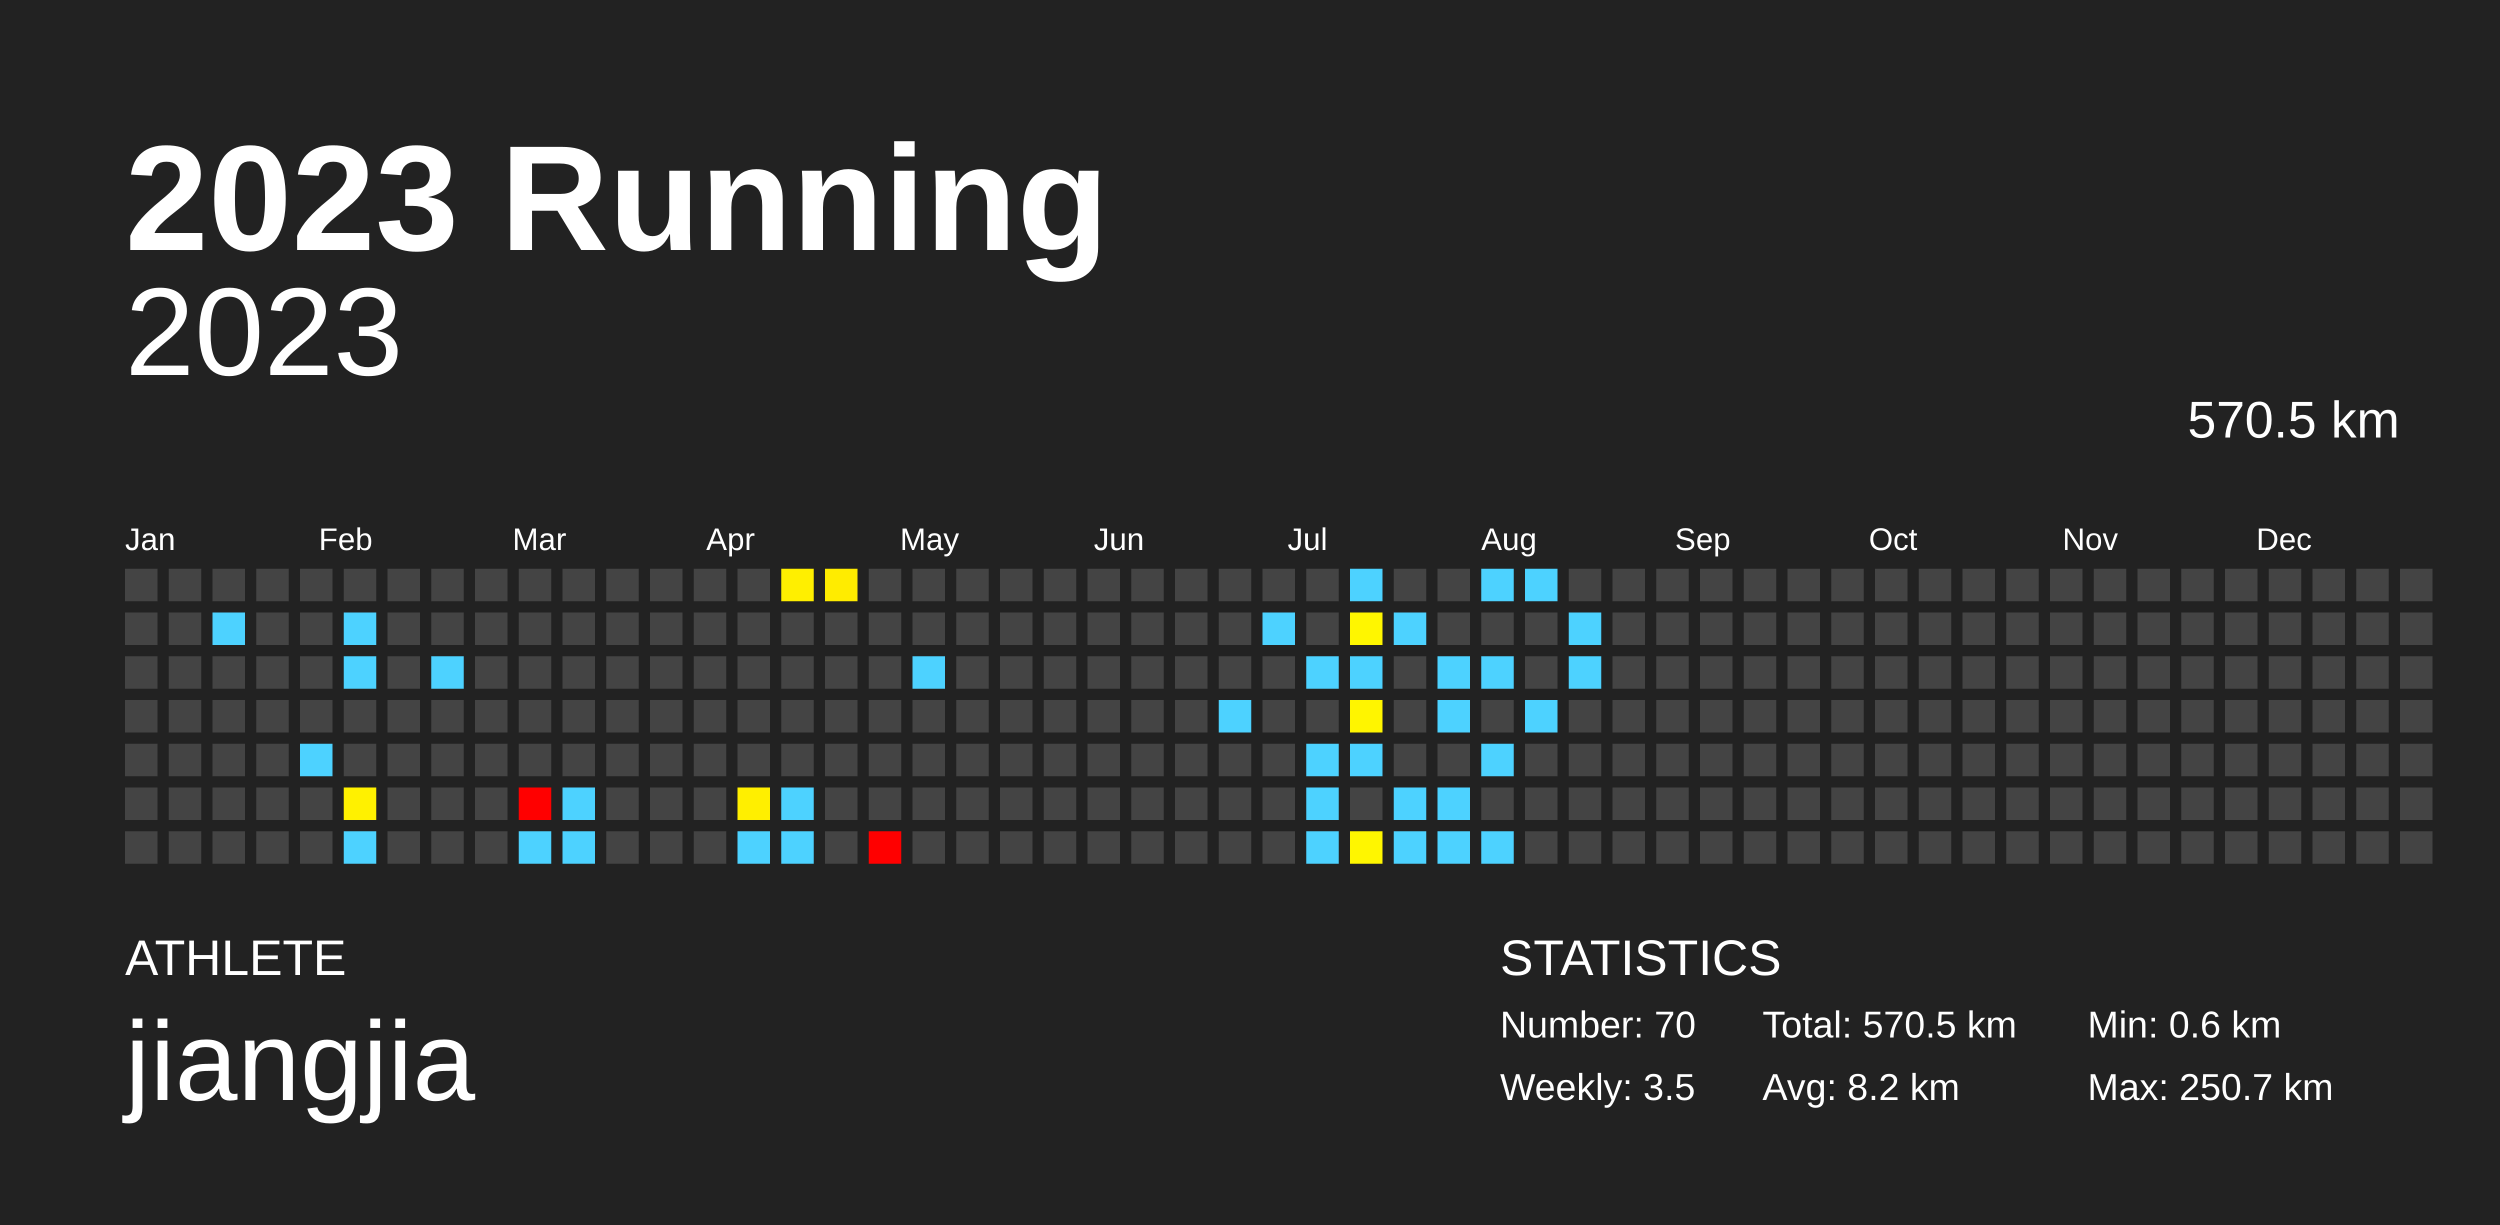
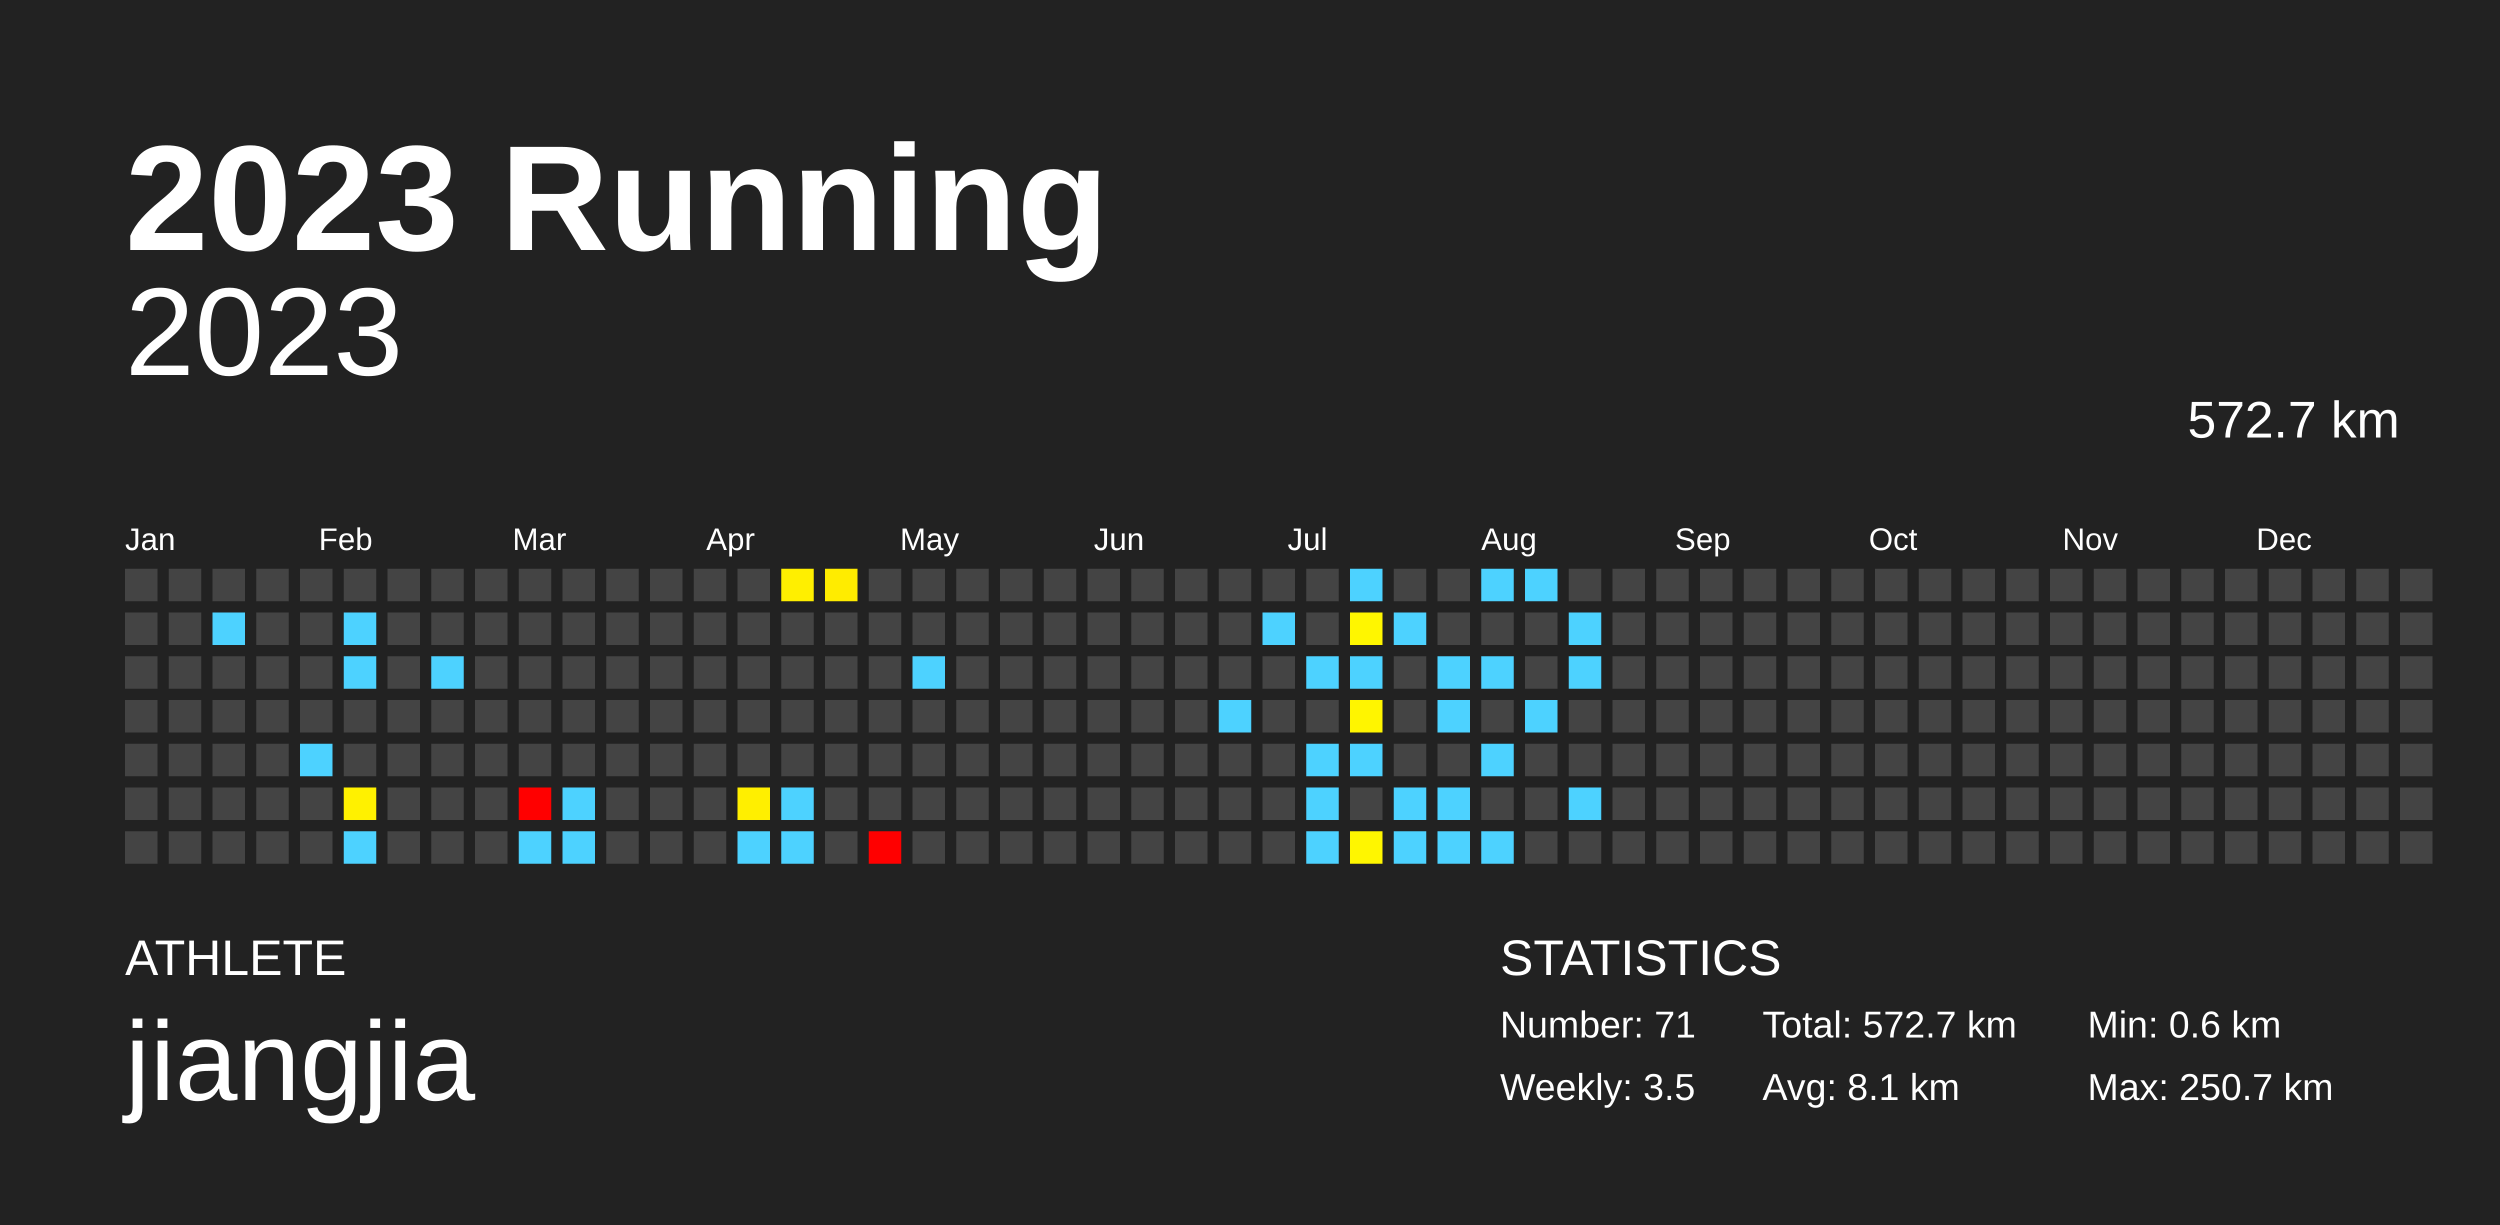
<svg xmlns="http://www.w3.org/2000/svg" baseProfile="full" height="98mm" version="1.1" viewBox="0,0,200,98" width="200mm">
  <defs />
  <rect fill="#222222" height="98" width="200" x="0" y="0" />
  <text fill="#FFFFFF" style="font-size:12px; font-family:Arial; font-weight:bold;" x="10" y="20">2023 Running</text>
  <text fill="#FFFFFF" style="font-size:4px; font-family:Arial" x="10" y="78">ATHLETE</text>
  <text fill="#FFFFFF" style="font-size:9px; font-family:Arial" x="10" y="88">jiangjia</text>
  <text fill="#FFFFFF" style="font-size:4px; font-family:Arial" x="120" y="78">STATISTICS</text>
-   <text fill="#FFFFFF" style="font-size:3px; font-family:Arial" x="120" y="83">Number: 70</text>
+   <text fill="#FFFFFF" style="font-size:3px; font-family:Arial" x="120" y="83">Number: 71</text>
  <text fill="#FFFFFF" style="font-size:3px; font-family:Arial" x="120" y="88">Weekly: 3.5</text>
-   <text fill="#FFFFFF" style="font-size:3px; font-family:Arial" x="141" y="83">Total: 570.5 km</text>
-   <text fill="#FFFFFF" style="font-size:3px; font-family:Arial" x="141" y="88">Avg: 8.2 km</text>
+   <text fill="#FFFFFF" style="font-size:3px; font-family:Arial" x="141" y="83">Total: 572.7 km</text>
+   <text fill="#FFFFFF" style="font-size:3px; font-family:Arial" x="141" y="88">Avg: 8.1 km</text>
  <text fill="#FFFFFF" style="font-size:3px; font-family:Arial" x="167" y="83">Min: 0.6 km</text>
  <text fill="#FFFFFF" style="font-size:3px; font-family:Arial" x="167" y="88">Max: 250.7 km</text>
  <text alignment-baseline="hanging" fill="#FFFFFF" style="font-size:10.0px; font-family:Arial;" x="10" y="30">2023</text>
-   <text alignment-baseline="hanging" fill="#FFFFFF" style="font-size:4.125px; font-family:Arial;" x="175" y="35">570.5 km</text>
+   <text alignment-baseline="hanging" fill="#FFFFFF" style="font-size:4.125px; font-family:Arial;" x="175" y="35">572.7 km</text>
  <text fill="#FFFFFF" style="font-size:2.5px; font-family:Arial" x="10.0" y="44">Jan</text>
  <text fill="#FFFFFF" style="font-size:2.5px; font-family:Arial" x="25.5" y="44">Feb</text>
  <text fill="#FFFFFF" style="font-size:2.5px; font-family:Arial" x="41.0" y="44">Mar</text>
  <text fill="#FFFFFF" style="font-size:2.5px; font-family:Arial" x="56.5" y="44">Apr</text>
  <text fill="#FFFFFF" style="font-size:2.5px; font-family:Arial" x="72.0" y="44">May</text>
  <text fill="#FFFFFF" style="font-size:2.5px; font-family:Arial" x="87.5" y="44">Jun</text>
  <text fill="#FFFFFF" style="font-size:2.5px; font-family:Arial" x="103.0" y="44">Jul</text>
  <text fill="#FFFFFF" style="font-size:2.5px; font-family:Arial" x="118.5" y="44">Aug</text>
  <text fill="#FFFFFF" style="font-size:2.5px; font-family:Arial" x="134.0" y="44">Sep</text>
  <text fill="#FFFFFF" style="font-size:2.5px; font-family:Arial" x="149.5" y="44">Oct</text>
  <text fill="#FFFFFF" style="font-size:2.5px; font-family:Arial" x="165.0" y="44">Nov</text>
  <text fill="#FFFFFF" style="font-size:2.5px; font-family:Arial" x="180.5" y="44">Dec</text>
  <rect fill="#444444" height="2.6" width="2.6" x="10.0" y="45.5" />
  <rect fill="#444444" height="2.6" width="2.6" x="10.0" y="49.0" />
  <rect fill="#444444" height="2.6" width="2.6" x="10.0" y="52.5" />
  <rect fill="#444444" height="2.6" width="2.6" x="10.0" y="56.0" />
  <rect fill="#444444" height="2.6" width="2.6" x="10.0" y="59.5" />
  <rect fill="#444444" height="2.6" width="2.6" x="10.0" y="63.0" />
  <rect fill="#444444" height="2.6" width="2.6" x="10.0" y="66.5" />
  <rect fill="#444444" height="2.6" width="2.6" x="13.5" y="45.5" />
  <rect fill="#444444" height="2.6" width="2.6" x="13.5" y="49.0" />
  <rect fill="#444444" height="2.6" width="2.6" x="13.5" y="52.5" />
  <rect fill="#444444" height="2.6" width="2.6" x="13.5" y="56.0" />
  <rect fill="#444444" height="2.6" width="2.6" x="13.5" y="59.5" />
  <rect fill="#444444" height="2.6" width="2.6" x="13.5" y="63.0" />
  <rect fill="#444444" height="2.6" width="2.6" x="13.5" y="66.5" />
  <rect fill="#444444" height="2.6" width="2.6" x="17.0" y="45.5" />
  <rect fill="#4dd2ff" height="2.6" width="2.6" x="17.0" y="49.0" />
  <rect fill="#444444" height="2.6" width="2.6" x="17.0" y="52.5" />
  <rect fill="#444444" height="2.6" width="2.6" x="17.0" y="56.0" />
  <rect fill="#444444" height="2.6" width="2.6" x="17.0" y="59.5" />
  <rect fill="#444444" height="2.6" width="2.6" x="17.0" y="63.0" />
  <rect fill="#444444" height="2.6" width="2.6" x="17.0" y="66.5" />
  <rect fill="#444444" height="2.6" width="2.6" x="20.5" y="45.5" />
  <rect fill="#444444" height="2.6" width="2.6" x="20.5" y="49.0" />
  <rect fill="#444444" height="2.6" width="2.6" x="20.5" y="52.5" />
  <rect fill="#444444" height="2.6" width="2.6" x="20.5" y="56.0" />
  <rect fill="#444444" height="2.6" width="2.6" x="20.5" y="59.5" />
  <rect fill="#444444" height="2.6" width="2.6" x="20.5" y="63.0" />
  <rect fill="#444444" height="2.6" width="2.6" x="20.5" y="66.5" />
  <rect fill="#444444" height="2.6" width="2.6" x="24.0" y="45.5" />
  <rect fill="#444444" height="2.6" width="2.6" x="24.0" y="49.0" />
  <rect fill="#444444" height="2.6" width="2.6" x="24.0" y="52.5" />
  <rect fill="#444444" height="2.6" width="2.6" x="24.0" y="56.0" />
  <rect fill="#4dd2ff" height="2.6" width="2.6" x="24.0" y="59.5" />
  <rect fill="#444444" height="2.6" width="2.6" x="24.0" y="63.0" />
  <rect fill="#444444" height="2.6" width="2.6" x="24.0" y="66.5" />
  <rect fill="#444444" height="2.6" width="2.6" x="27.5" y="45.5" />
  <rect fill="#4dd2ff" height="2.6" width="2.6" x="27.5" y="49.0" />
  <rect fill="#4dd2ff" height="2.6" width="2.6" x="27.5" y="52.5" />
  <rect fill="#444444" height="2.6" width="2.6" x="27.5" y="56.0" />
  <rect fill="#444444" height="2.6" width="2.6" x="27.5" y="59.5" />
  <rect fill="#fff100" height="2.6" width="2.6" x="27.5" y="63.0" />
  <rect fill="#4dd2ff" height="2.6" width="2.6" x="27.5" y="66.5" />
  <rect fill="#444444" height="2.6" width="2.6" x="31.0" y="45.5" />
  <rect fill="#444444" height="2.6" width="2.6" x="31.0" y="49.0" />
  <rect fill="#444444" height="2.6" width="2.6" x="31.0" y="52.5" />
  <rect fill="#444444" height="2.6" width="2.6" x="31.0" y="56.0" />
  <rect fill="#444444" height="2.6" width="2.6" x="31.0" y="59.5" />
  <rect fill="#444444" height="2.6" width="2.6" x="31.0" y="63.0" />
  <rect fill="#444444" height="2.6" width="2.6" x="31.0" y="66.5" />
  <rect fill="#444444" height="2.6" width="2.6" x="34.5" y="45.5" />
  <rect fill="#444444" height="2.6" width="2.6" x="34.5" y="49.0" />
  <rect fill="#4dd2ff" height="2.6" width="2.6" x="34.5" y="52.5" />
  <rect fill="#444444" height="2.6" width="2.6" x="34.5" y="56.0" />
  <rect fill="#444444" height="2.6" width="2.6" x="34.5" y="59.5" />
  <rect fill="#444444" height="2.6" width="2.6" x="34.5" y="63.0" />
  <rect fill="#444444" height="2.6" width="2.6" x="34.5" y="66.5" />
  <rect fill="#444444" height="2.6" width="2.6" x="38.0" y="45.5" />
  <rect fill="#444444" height="2.6" width="2.6" x="38.0" y="49.0" />
  <rect fill="#444444" height="2.6" width="2.6" x="38.0" y="52.5" />
  <rect fill="#444444" height="2.6" width="2.6" x="38.0" y="56.0" />
  <rect fill="#444444" height="2.6" width="2.6" x="38.0" y="59.5" />
  <rect fill="#444444" height="2.6" width="2.6" x="38.0" y="63.0" />
  <rect fill="#444444" height="2.6" width="2.6" x="38.0" y="66.5" />
  <rect fill="#444444" height="2.6" width="2.6" x="41.5" y="45.5" />
  <rect fill="#444444" height="2.6" width="2.6" x="41.5" y="49.0" />
  <rect fill="#444444" height="2.6" width="2.6" x="41.5" y="52.5" />
  <rect fill="#444444" height="2.6" width="2.6" x="41.5" y="56.0" />
  <rect fill="#444444" height="2.6" width="2.6" x="41.5" y="59.5" />
  <rect fill="red" height="2.6" width="2.6" x="41.5" y="63.0" />
  <rect fill="#4dd2ff" height="2.6" width="2.6" x="41.5" y="66.5" />
  <rect fill="#444444" height="2.6" width="2.6" x="45.0" y="45.5" />
  <rect fill="#444444" height="2.6" width="2.6" x="45.0" y="49.0" />
  <rect fill="#444444" height="2.6" width="2.6" x="45.0" y="52.5" />
  <rect fill="#444444" height="2.6" width="2.6" x="45.0" y="56.0" />
  <rect fill="#444444" height="2.6" width="2.6" x="45.0" y="59.5" />
  <rect fill="#4dd2ff" height="2.6" width="2.6" x="45.0" y="63.0" />
  <rect fill="#4dd2ff" height="2.6" width="2.6" x="45.0" y="66.5" />
  <rect fill="#444444" height="2.6" width="2.6" x="48.5" y="45.5" />
  <rect fill="#444444" height="2.6" width="2.6" x="48.5" y="49.0" />
  <rect fill="#444444" height="2.6" width="2.6" x="48.5" y="52.5" />
  <rect fill="#444444" height="2.6" width="2.6" x="48.5" y="56.0" />
  <rect fill="#444444" height="2.6" width="2.6" x="48.5" y="59.5" />
  <rect fill="#444444" height="2.6" width="2.6" x="48.5" y="63.0" />
  <rect fill="#444444" height="2.6" width="2.6" x="48.5" y="66.5" />
  <rect fill="#444444" height="2.6" width="2.6" x="52.0" y="45.5" />
  <rect fill="#444444" height="2.6" width="2.6" x="52.0" y="49.0" />
  <rect fill="#444444" height="2.6" width="2.6" x="52.0" y="52.5" />
  <rect fill="#444444" height="2.6" width="2.6" x="52.0" y="56.0" />
  <rect fill="#444444" height="2.6" width="2.6" x="52.0" y="59.5" />
  <rect fill="#444444" height="2.6" width="2.6" x="52.0" y="63.0" />
  <rect fill="#444444" height="2.6" width="2.6" x="52.0" y="66.5" />
  <rect fill="#444444" height="2.6" width="2.6" x="55.5" y="45.5" />
  <rect fill="#444444" height="2.6" width="2.6" x="55.5" y="49.0" />
  <rect fill="#444444" height="2.6" width="2.6" x="55.5" y="52.5" />
  <rect fill="#444444" height="2.6" width="2.6" x="55.5" y="56.0" />
  <rect fill="#444444" height="2.6" width="2.6" x="55.5" y="59.5" />
  <rect fill="#444444" height="2.6" width="2.6" x="55.5" y="63.0" />
  <rect fill="#444444" height="2.6" width="2.6" x="55.5" y="66.5" />
  <rect fill="#444444" height="2.6" width="2.6" x="59.0" y="45.5" />
  <rect fill="#444444" height="2.6" width="2.6" x="59.0" y="49.0" />
  <rect fill="#444444" height="2.6" width="2.6" x="59.0" y="52.5" />
  <rect fill="#444444" height="2.6" width="2.6" x="59.0" y="56.0" />
  <rect fill="#444444" height="2.6" width="2.6" x="59.0" y="59.5" />
  <rect fill="#ffef00" height="2.6" width="2.6" x="59.0" y="63.0" />
  <rect fill="#4dd2ff" height="2.6" width="2.6" x="59.0" y="66.5" />
  <rect fill="#ffef00" height="2.6" width="2.6" x="62.5" y="45.5" />
  <rect fill="#444444" height="2.6" width="2.6" x="62.5" y="49.0" />
  <rect fill="#444444" height="2.6" width="2.6" x="62.5" y="52.5" />
  <rect fill="#444444" height="2.6" width="2.6" x="62.5" y="56.0" />
  <rect fill="#444444" height="2.6" width="2.6" x="62.5" y="59.5" />
  <rect fill="#4dd2ff" height="2.6" width="2.6" x="62.5" y="63.0" />
  <rect fill="#4dd2ff" height="2.6" width="2.6" x="62.5" y="66.5" />
  <rect fill="#ffec00" height="2.6" width="2.6" x="66.0" y="45.5" />
  <rect fill="#444444" height="2.6" width="2.6" x="66.0" y="49.0" />
  <rect fill="#444444" height="2.6" width="2.6" x="66.0" y="52.5" />
  <rect fill="#444444" height="2.6" width="2.6" x="66.0" y="56.0" />
  <rect fill="#444444" height="2.6" width="2.6" x="66.0" y="59.5" />
  <rect fill="#444444" height="2.6" width="2.6" x="66.0" y="63.0" />
  <rect fill="#444444" height="2.6" width="2.6" x="66.0" y="66.5" />
  <rect fill="#444444" height="2.6" width="2.6" x="69.5" y="45.5" />
  <rect fill="#444444" height="2.6" width="2.6" x="69.5" y="49.0" />
  <rect fill="#444444" height="2.6" width="2.6" x="69.5" y="52.5" />
  <rect fill="#444444" height="2.6" width="2.6" x="69.5" y="56.0" />
  <rect fill="#444444" height="2.6" width="2.6" x="69.5" y="59.5" />
  <rect fill="#444444" height="2.6" width="2.6" x="69.5" y="63.0" />
  <rect fill="red" height="2.6" width="2.6" x="69.5" y="66.5" />
  <rect fill="#444444" height="2.6" width="2.6" x="73.0" y="45.5" />
  <rect fill="#444444" height="2.6" width="2.6" x="73.0" y="49.0" />
  <rect fill="#4dd2ff" height="2.6" width="2.6" x="73.0" y="52.5" />
  <rect fill="#444444" height="2.6" width="2.6" x="73.0" y="56.0" />
  <rect fill="#444444" height="2.6" width="2.6" x="73.0" y="59.5" />
  <rect fill="#444444" height="2.6" width="2.6" x="73.0" y="63.0" />
  <rect fill="#444444" height="2.6" width="2.6" x="73.0" y="66.5" />
  <rect fill="#444444" height="2.6" width="2.6" x="76.5" y="45.5" />
  <rect fill="#444444" height="2.6" width="2.6" x="76.5" y="49.0" />
  <rect fill="#444444" height="2.6" width="2.6" x="76.5" y="52.5" />
  <rect fill="#444444" height="2.6" width="2.6" x="76.5" y="56.0" />
  <rect fill="#444444" height="2.6" width="2.6" x="76.5" y="59.5" />
  <rect fill="#444444" height="2.6" width="2.6" x="76.5" y="63.0" />
  <rect fill="#444444" height="2.6" width="2.6" x="76.5" y="66.5" />
  <rect fill="#444444" height="2.6" width="2.6" x="80.0" y="45.5" />
  <rect fill="#444444" height="2.6" width="2.6" x="80.0" y="49.0" />
  <rect fill="#444444" height="2.6" width="2.6" x="80.0" y="52.5" />
  <rect fill="#444444" height="2.6" width="2.6" x="80.0" y="56.0" />
  <rect fill="#444444" height="2.6" width="2.6" x="80.0" y="59.5" />
  <rect fill="#444444" height="2.6" width="2.6" x="80.0" y="63.0" />
  <rect fill="#444444" height="2.6" width="2.6" x="80.0" y="66.5" />
  <rect fill="#444444" height="2.6" width="2.6" x="83.5" y="45.5" />
  <rect fill="#444444" height="2.6" width="2.6" x="83.5" y="49.0" />
  <rect fill="#444444" height="2.6" width="2.6" x="83.5" y="52.5" />
  <rect fill="#444444" height="2.6" width="2.6" x="83.5" y="56.0" />
  <rect fill="#444444" height="2.6" width="2.6" x="83.5" y="59.5" />
  <rect fill="#444444" height="2.6" width="2.6" x="83.5" y="63.0" />
  <rect fill="#444444" height="2.6" width="2.6" x="83.5" y="66.5" />
  <rect fill="#444444" height="2.6" width="2.6" x="87.0" y="45.5" />
  <rect fill="#444444" height="2.6" width="2.6" x="87.0" y="49.0" />
  <rect fill="#444444" height="2.6" width="2.6" x="87.0" y="52.5" />
  <rect fill="#444444" height="2.6" width="2.6" x="87.0" y="56.0" />
  <rect fill="#444444" height="2.6" width="2.6" x="87.0" y="59.5" />
  <rect fill="#444444" height="2.6" width="2.6" x="87.0" y="63.0" />
  <rect fill="#444444" height="2.6" width="2.6" x="87.0" y="66.5" />
  <rect fill="#444444" height="2.6" width="2.6" x="90.5" y="45.5" />
  <rect fill="#444444" height="2.6" width="2.6" x="90.5" y="49.0" />
  <rect fill="#444444" height="2.6" width="2.6" x="90.5" y="52.5" />
  <rect fill="#444444" height="2.6" width="2.6" x="90.5" y="56.0" />
  <rect fill="#444444" height="2.6" width="2.6" x="90.5" y="59.5" />
  <rect fill="#444444" height="2.6" width="2.6" x="90.5" y="63.0" />
  <rect fill="#444444" height="2.6" width="2.6" x="90.5" y="66.5" />
  <rect fill="#444444" height="2.6" width="2.6" x="94.0" y="45.5" />
  <rect fill="#444444" height="2.6" width="2.6" x="94.0" y="49.0" />
  <rect fill="#444444" height="2.6" width="2.6" x="94.0" y="52.5" />
  <rect fill="#444444" height="2.6" width="2.6" x="94.0" y="56.0" />
  <rect fill="#444444" height="2.6" width="2.6" x="94.0" y="59.5" />
  <rect fill="#444444" height="2.6" width="2.6" x="94.0" y="63.0" />
  <rect fill="#444444" height="2.6" width="2.6" x="94.0" y="66.5" />
  <rect fill="#444444" height="2.6" width="2.6" x="97.5" y="45.5" />
  <rect fill="#444444" height="2.6" width="2.6" x="97.5" y="49.0" />
  <rect fill="#444444" height="2.6" width="2.6" x="97.5" y="52.5" />
  <rect fill="#4dd2ff" height="2.6" width="2.6" x="97.5" y="56.0" />
  <rect fill="#444444" height="2.6" width="2.6" x="97.5" y="59.5" />
  <rect fill="#444444" height="2.6" width="2.6" x="97.5" y="63.0" />
  <rect fill="#444444" height="2.6" width="2.6" x="97.5" y="66.5" />
  <rect fill="#444444" height="2.6" width="2.6" x="101.0" y="45.5" />
  <rect fill="#4dd2ff" height="2.6" width="2.6" x="101.0" y="49.0" />
  <rect fill="#444444" height="2.6" width="2.6" x="101.0" y="52.5" />
  <rect fill="#444444" height="2.6" width="2.6" x="101.0" y="56.0" />
  <rect fill="#444444" height="2.6" width="2.6" x="101.0" y="59.5" />
  <rect fill="#444444" height="2.6" width="2.6" x="101.0" y="63.0" />
  <rect fill="#444444" height="2.6" width="2.6" x="101.0" y="66.5" />
  <rect fill="#444444" height="2.6" width="2.6" x="104.5" y="45.5" />
  <rect fill="#444444" height="2.6" width="2.6" x="104.5" y="49.0" />
  <rect fill="#4dd2ff" height="2.6" width="2.6" x="104.5" y="52.5" />
  <rect fill="#444444" height="2.6" width="2.6" x="104.5" y="56.0" />
  <rect fill="#4dd2ff" height="2.6" width="2.6" x="104.5" y="59.5" />
  <rect fill="#4dd2ff" height="2.6" width="2.6" x="104.5" y="63.0" />
  <rect fill="#4dd2ff" height="2.6" width="2.6" x="104.5" y="66.5" />
  <rect fill="#4dd2ff" height="2.6" width="2.6" x="108.0" y="45.5" />
  <rect fill="#fff600" height="2.6" width="2.6" x="108.0" y="49.0" />
  <rect fill="#4dd2ff" height="2.6" width="2.6" x="108.0" y="52.5" />
  <rect fill="#fff500" height="2.6" width="2.6" x="108.0" y="56.0" />
  <rect fill="#4dd2ff" height="2.6" width="2.6" x="108.0" y="59.5" />
  <rect fill="#444444" height="2.6" width="2.6" x="108.0" y="63.0" />
  <rect fill="#fff600" height="2.6" width="2.6" x="108.0" y="66.5" />
  <rect fill="#444444" height="2.6" width="2.6" x="111.5" y="45.5" />
  <rect fill="#4dd2ff" height="2.6" width="2.6" x="111.5" y="49.0" />
  <rect fill="#444444" height="2.6" width="2.6" x="111.5" y="52.5" />
  <rect fill="#444444" height="2.6" width="2.6" x="111.5" y="56.0" />
  <rect fill="#444444" height="2.6" width="2.6" x="111.5" y="59.5" />
  <rect fill="#4dd2ff" height="2.6" width="2.6" x="111.5" y="63.0" />
  <rect fill="#4dd2ff" height="2.6" width="2.6" x="111.5" y="66.5" />
  <rect fill="#444444" height="2.6" width="2.6" x="115.0" y="45.5" />
  <rect fill="#444444" height="2.6" width="2.6" x="115.0" y="49.0" />
  <rect fill="#4dd2ff" height="2.6" width="2.6" x="115.0" y="52.5" />
  <rect fill="#4dd2ff" height="2.6" width="2.6" x="115.0" y="56.0" />
  <rect fill="#444444" height="2.6" width="2.6" x="115.0" y="59.5" />
  <rect fill="#4dd2ff" height="2.6" width="2.6" x="115.0" y="63.0" />
  <rect fill="#4dd2ff" height="2.6" width="2.6" x="115.0" y="66.5" />
  <rect fill="#4dd2ff" height="2.6" width="2.6" x="118.5" y="45.5" />
  <rect fill="#444444" height="2.6" width="2.6" x="118.5" y="49.0" />
  <rect fill="#4dd2ff" height="2.6" width="2.6" x="118.5" y="52.5" />
  <rect fill="#444444" height="2.6" width="2.6" x="118.5" y="56.0" />
  <rect fill="#4dd2ff" height="2.6" width="2.6" x="118.5" y="59.5" />
  <rect fill="#444444" height="2.6" width="2.6" x="118.5" y="63.0" />
  <rect fill="#4dd2ff" height="2.6" width="2.6" x="118.5" y="66.5" />
  <rect fill="#4dd2ff" height="2.6" width="2.6" x="122.0" y="45.5" />
  <rect fill="#444444" height="2.6" width="2.6" x="122.0" y="49.0" />
  <rect fill="#444444" height="2.6" width="2.6" x="122.0" y="52.5" />
  <rect fill="#4dd2ff" height="2.6" width="2.6" x="122.0" y="56.0" />
  <rect fill="#444444" height="2.6" width="2.6" x="122.0" y="59.5" />
  <rect fill="#444444" height="2.6" width="2.6" x="122.0" y="63.0" />
  <rect fill="#444444" height="2.6" width="2.6" x="122.0" y="66.5" />
  <rect fill="#444444" height="2.6" width="2.6" x="125.5" y="45.5" />
  <rect fill="#4dd2ff" height="2.6" width="2.6" x="125.5" y="49.0" />
  <rect fill="#4dd2ff" height="2.6" width="2.6" x="125.5" y="52.5" />
  <rect fill="#444444" height="2.6" width="2.6" x="125.5" y="56.0" />
  <rect fill="#444444" height="2.6" width="2.6" x="125.5" y="59.5" />
-   <rect fill="#444444" height="2.6" width="2.6" x="125.5" y="63.0" />
+   <rect fill="#4dd2ff" height="2.6" width="2.6" x="125.5" y="63.0" />
  <rect fill="#444444" height="2.6" width="2.6" x="125.5" y="66.5" />
  <rect fill="#444444" height="2.6" width="2.6" x="129.0" y="45.5" />
  <rect fill="#444444" height="2.6" width="2.6" x="129.0" y="49.0" />
  <rect fill="#444444" height="2.6" width="2.6" x="129.0" y="52.5" />
  <rect fill="#444444" height="2.6" width="2.6" x="129.0" y="56.0" />
  <rect fill="#444444" height="2.6" width="2.6" x="129.0" y="59.5" />
  <rect fill="#444444" height="2.6" width="2.6" x="129.0" y="63.0" />
  <rect fill="#444444" height="2.6" width="2.6" x="129.0" y="66.5" />
  <rect fill="#444444" height="2.6" width="2.6" x="132.5" y="45.5" />
  <rect fill="#444444" height="2.6" width="2.6" x="132.5" y="49.0" />
  <rect fill="#444444" height="2.6" width="2.6" x="132.5" y="52.5" />
  <rect fill="#444444" height="2.6" width="2.6" x="132.5" y="56.0" />
  <rect fill="#444444" height="2.6" width="2.6" x="132.5" y="59.5" />
  <rect fill="#444444" height="2.6" width="2.6" x="132.5" y="63.0" />
  <rect fill="#444444" height="2.6" width="2.6" x="132.5" y="66.5" />
  <rect fill="#444444" height="2.6" width="2.6" x="136.0" y="45.5" />
  <rect fill="#444444" height="2.6" width="2.6" x="136.0" y="49.0" />
  <rect fill="#444444" height="2.6" width="2.6" x="136.0" y="52.5" />
  <rect fill="#444444" height="2.6" width="2.6" x="136.0" y="56.0" />
  <rect fill="#444444" height="2.6" width="2.6" x="136.0" y="59.5" />
  <rect fill="#444444" height="2.6" width="2.6" x="136.0" y="63.0" />
  <rect fill="#444444" height="2.6" width="2.6" x="136.0" y="66.5" />
  <rect fill="#444444" height="2.6" width="2.6" x="139.5" y="45.5" />
  <rect fill="#444444" height="2.6" width="2.6" x="139.5" y="49.0" />
  <rect fill="#444444" height="2.6" width="2.6" x="139.5" y="52.5" />
  <rect fill="#444444" height="2.6" width="2.6" x="139.5" y="56.0" />
  <rect fill="#444444" height="2.6" width="2.6" x="139.5" y="59.5" />
  <rect fill="#444444" height="2.6" width="2.6" x="139.5" y="63.0" />
  <rect fill="#444444" height="2.6" width="2.6" x="139.5" y="66.5" />
  <rect fill="#444444" height="2.6" width="2.6" x="143.0" y="45.5" />
  <rect fill="#444444" height="2.6" width="2.6" x="143.0" y="49.0" />
  <rect fill="#444444" height="2.6" width="2.6" x="143.0" y="52.5" />
  <rect fill="#444444" height="2.6" width="2.6" x="143.0" y="56.0" />
  <rect fill="#444444" height="2.6" width="2.6" x="143.0" y="59.5" />
  <rect fill="#444444" height="2.6" width="2.6" x="143.0" y="63.0" />
  <rect fill="#444444" height="2.6" width="2.6" x="143.0" y="66.5" />
  <rect fill="#444444" height="2.6" width="2.6" x="146.5" y="45.5" />
  <rect fill="#444444" height="2.6" width="2.6" x="146.5" y="49.0" />
  <rect fill="#444444" height="2.6" width="2.6" x="146.5" y="52.5" />
  <rect fill="#444444" height="2.6" width="2.6" x="146.5" y="56.0" />
  <rect fill="#444444" height="2.6" width="2.6" x="146.5" y="59.5" />
  <rect fill="#444444" height="2.6" width="2.6" x="146.5" y="63.0" />
  <rect fill="#444444" height="2.6" width="2.6" x="146.5" y="66.5" />
  <rect fill="#444444" height="2.6" width="2.6" x="150.0" y="45.5" />
  <rect fill="#444444" height="2.6" width="2.6" x="150.0" y="49.0" />
  <rect fill="#444444" height="2.6" width="2.6" x="150.0" y="52.5" />
  <rect fill="#444444" height="2.6" width="2.6" x="150.0" y="56.0" />
  <rect fill="#444444" height="2.6" width="2.6" x="150.0" y="59.5" />
  <rect fill="#444444" height="2.6" width="2.6" x="150.0" y="63.0" />
  <rect fill="#444444" height="2.6" width="2.6" x="150.0" y="66.5" />
  <rect fill="#444444" height="2.6" width="2.6" x="153.5" y="45.5" />
  <rect fill="#444444" height="2.6" width="2.6" x="153.5" y="49.0" />
  <rect fill="#444444" height="2.6" width="2.6" x="153.5" y="52.5" />
  <rect fill="#444444" height="2.6" width="2.6" x="153.5" y="56.0" />
  <rect fill="#444444" height="2.6" width="2.6" x="153.5" y="59.5" />
  <rect fill="#444444" height="2.6" width="2.6" x="153.5" y="63.0" />
  <rect fill="#444444" height="2.6" width="2.6" x="153.5" y="66.5" />
  <rect fill="#444444" height="2.6" width="2.6" x="157.0" y="45.5" />
  <rect fill="#444444" height="2.6" width="2.6" x="157.0" y="49.0" />
  <rect fill="#444444" height="2.6" width="2.6" x="157.0" y="52.5" />
  <rect fill="#444444" height="2.6" width="2.6" x="157.0" y="56.0" />
  <rect fill="#444444" height="2.6" width="2.6" x="157.0" y="59.5" />
  <rect fill="#444444" height="2.6" width="2.6" x="157.0" y="63.0" />
  <rect fill="#444444" height="2.6" width="2.6" x="157.0" y="66.5" />
  <rect fill="#444444" height="2.6" width="2.6" x="160.5" y="45.5" />
  <rect fill="#444444" height="2.6" width="2.6" x="160.5" y="49.0" />
  <rect fill="#444444" height="2.6" width="2.6" x="160.5" y="52.5" />
  <rect fill="#444444" height="2.6" width="2.6" x="160.5" y="56.0" />
  <rect fill="#444444" height="2.6" width="2.6" x="160.5" y="59.5" />
  <rect fill="#444444" height="2.6" width="2.6" x="160.5" y="63.0" />
  <rect fill="#444444" height="2.6" width="2.6" x="160.5" y="66.5" />
  <rect fill="#444444" height="2.6" width="2.6" x="164.0" y="45.5" />
  <rect fill="#444444" height="2.6" width="2.6" x="164.0" y="49.0" />
  <rect fill="#444444" height="2.6" width="2.6" x="164.0" y="52.5" />
  <rect fill="#444444" height="2.6" width="2.6" x="164.0" y="56.0" />
  <rect fill="#444444" height="2.6" width="2.6" x="164.0" y="59.5" />
  <rect fill="#444444" height="2.6" width="2.6" x="164.0" y="63.0" />
  <rect fill="#444444" height="2.6" width="2.6" x="164.0" y="66.5" />
  <rect fill="#444444" height="2.6" width="2.6" x="167.5" y="45.5" />
  <rect fill="#444444" height="2.6" width="2.6" x="167.5" y="49.0" />
  <rect fill="#444444" height="2.6" width="2.6" x="167.5" y="52.5" />
  <rect fill="#444444" height="2.6" width="2.6" x="167.5" y="56.0" />
  <rect fill="#444444" height="2.6" width="2.6" x="167.5" y="59.5" />
  <rect fill="#444444" height="2.6" width="2.6" x="167.5" y="63.0" />
  <rect fill="#444444" height="2.6" width="2.6" x="167.5" y="66.5" />
  <rect fill="#444444" height="2.6" width="2.6" x="171.0" y="45.5" />
  <rect fill="#444444" height="2.6" width="2.6" x="171.0" y="49.0" />
  <rect fill="#444444" height="2.6" width="2.6" x="171.0" y="52.5" />
  <rect fill="#444444" height="2.6" width="2.6" x="171.0" y="56.0" />
  <rect fill="#444444" height="2.6" width="2.6" x="171.0" y="59.5" />
  <rect fill="#444444" height="2.6" width="2.6" x="171.0" y="63.0" />
  <rect fill="#444444" height="2.6" width="2.6" x="171.0" y="66.5" />
  <rect fill="#444444" height="2.6" width="2.6" x="174.5" y="45.5" />
  <rect fill="#444444" height="2.6" width="2.6" x="174.5" y="49.0" />
  <rect fill="#444444" height="2.6" width="2.6" x="174.5" y="52.5" />
  <rect fill="#444444" height="2.6" width="2.6" x="174.5" y="56.0" />
  <rect fill="#444444" height="2.6" width="2.6" x="174.5" y="59.5" />
  <rect fill="#444444" height="2.6" width="2.6" x="174.5" y="63.0" />
  <rect fill="#444444" height="2.6" width="2.6" x="174.5" y="66.5" />
  <rect fill="#444444" height="2.6" width="2.6" x="178.0" y="45.5" />
  <rect fill="#444444" height="2.6" width="2.6" x="178.0" y="49.0" />
  <rect fill="#444444" height="2.6" width="2.6" x="178.0" y="52.5" />
  <rect fill="#444444" height="2.6" width="2.6" x="178.0" y="56.0" />
  <rect fill="#444444" height="2.6" width="2.6" x="178.0" y="59.5" />
  <rect fill="#444444" height="2.6" width="2.6" x="178.0" y="63.0" />
  <rect fill="#444444" height="2.6" width="2.6" x="178.0" y="66.5" />
  <rect fill="#444444" height="2.6" width="2.6" x="181.5" y="45.5" />
  <rect fill="#444444" height="2.6" width="2.6" x="181.5" y="49.0" />
  <rect fill="#444444" height="2.6" width="2.6" x="181.5" y="52.5" />
  <rect fill="#444444" height="2.6" width="2.6" x="181.5" y="56.0" />
  <rect fill="#444444" height="2.6" width="2.6" x="181.5" y="59.5" />
  <rect fill="#444444" height="2.6" width="2.6" x="181.5" y="63.0" />
  <rect fill="#444444" height="2.6" width="2.6" x="181.5" y="66.5" />
  <rect fill="#444444" height="2.6" width="2.6" x="185.0" y="45.5" />
  <rect fill="#444444" height="2.6" width="2.6" x="185.0" y="49.0" />
  <rect fill="#444444" height="2.6" width="2.6" x="185.0" y="52.5" />
  <rect fill="#444444" height="2.6" width="2.6" x="185.0" y="56.0" />
  <rect fill="#444444" height="2.6" width="2.6" x="185.0" y="59.5" />
  <rect fill="#444444" height="2.6" width="2.6" x="185.0" y="63.0" />
  <rect fill="#444444" height="2.6" width="2.6" x="185.0" y="66.5" />
  <rect fill="#444444" height="2.6" width="2.6" x="188.5" y="45.5" />
  <rect fill="#444444" height="2.6" width="2.6" x="188.5" y="49.0" />
  <rect fill="#444444" height="2.6" width="2.6" x="188.5" y="52.5" />
  <rect fill="#444444" height="2.6" width="2.6" x="188.5" y="56.0" />
  <rect fill="#444444" height="2.6" width="2.6" x="188.5" y="59.5" />
  <rect fill="#444444" height="2.6" width="2.6" x="188.5" y="63.0" />
  <rect fill="#444444" height="2.6" width="2.6" x="188.5" y="66.5" />
  <rect fill="#444444" height="2.6" width="2.6" x="192.0" y="45.5" />
  <rect fill="#444444" height="2.6" width="2.6" x="192.0" y="49.0" />
  <rect fill="#444444" height="2.6" width="2.6" x="192.0" y="52.5" />
  <rect fill="#444444" height="2.6" width="2.6" x="192.0" y="56.0" />
  <rect fill="#444444" height="2.6" width="2.6" x="192.0" y="59.5" />
  <rect fill="#444444" height="2.6" width="2.6" x="192.0" y="63.0" />
  <rect fill="#444444" height="2.6" width="2.6" x="192.0" y="66.5" />
</svg>
